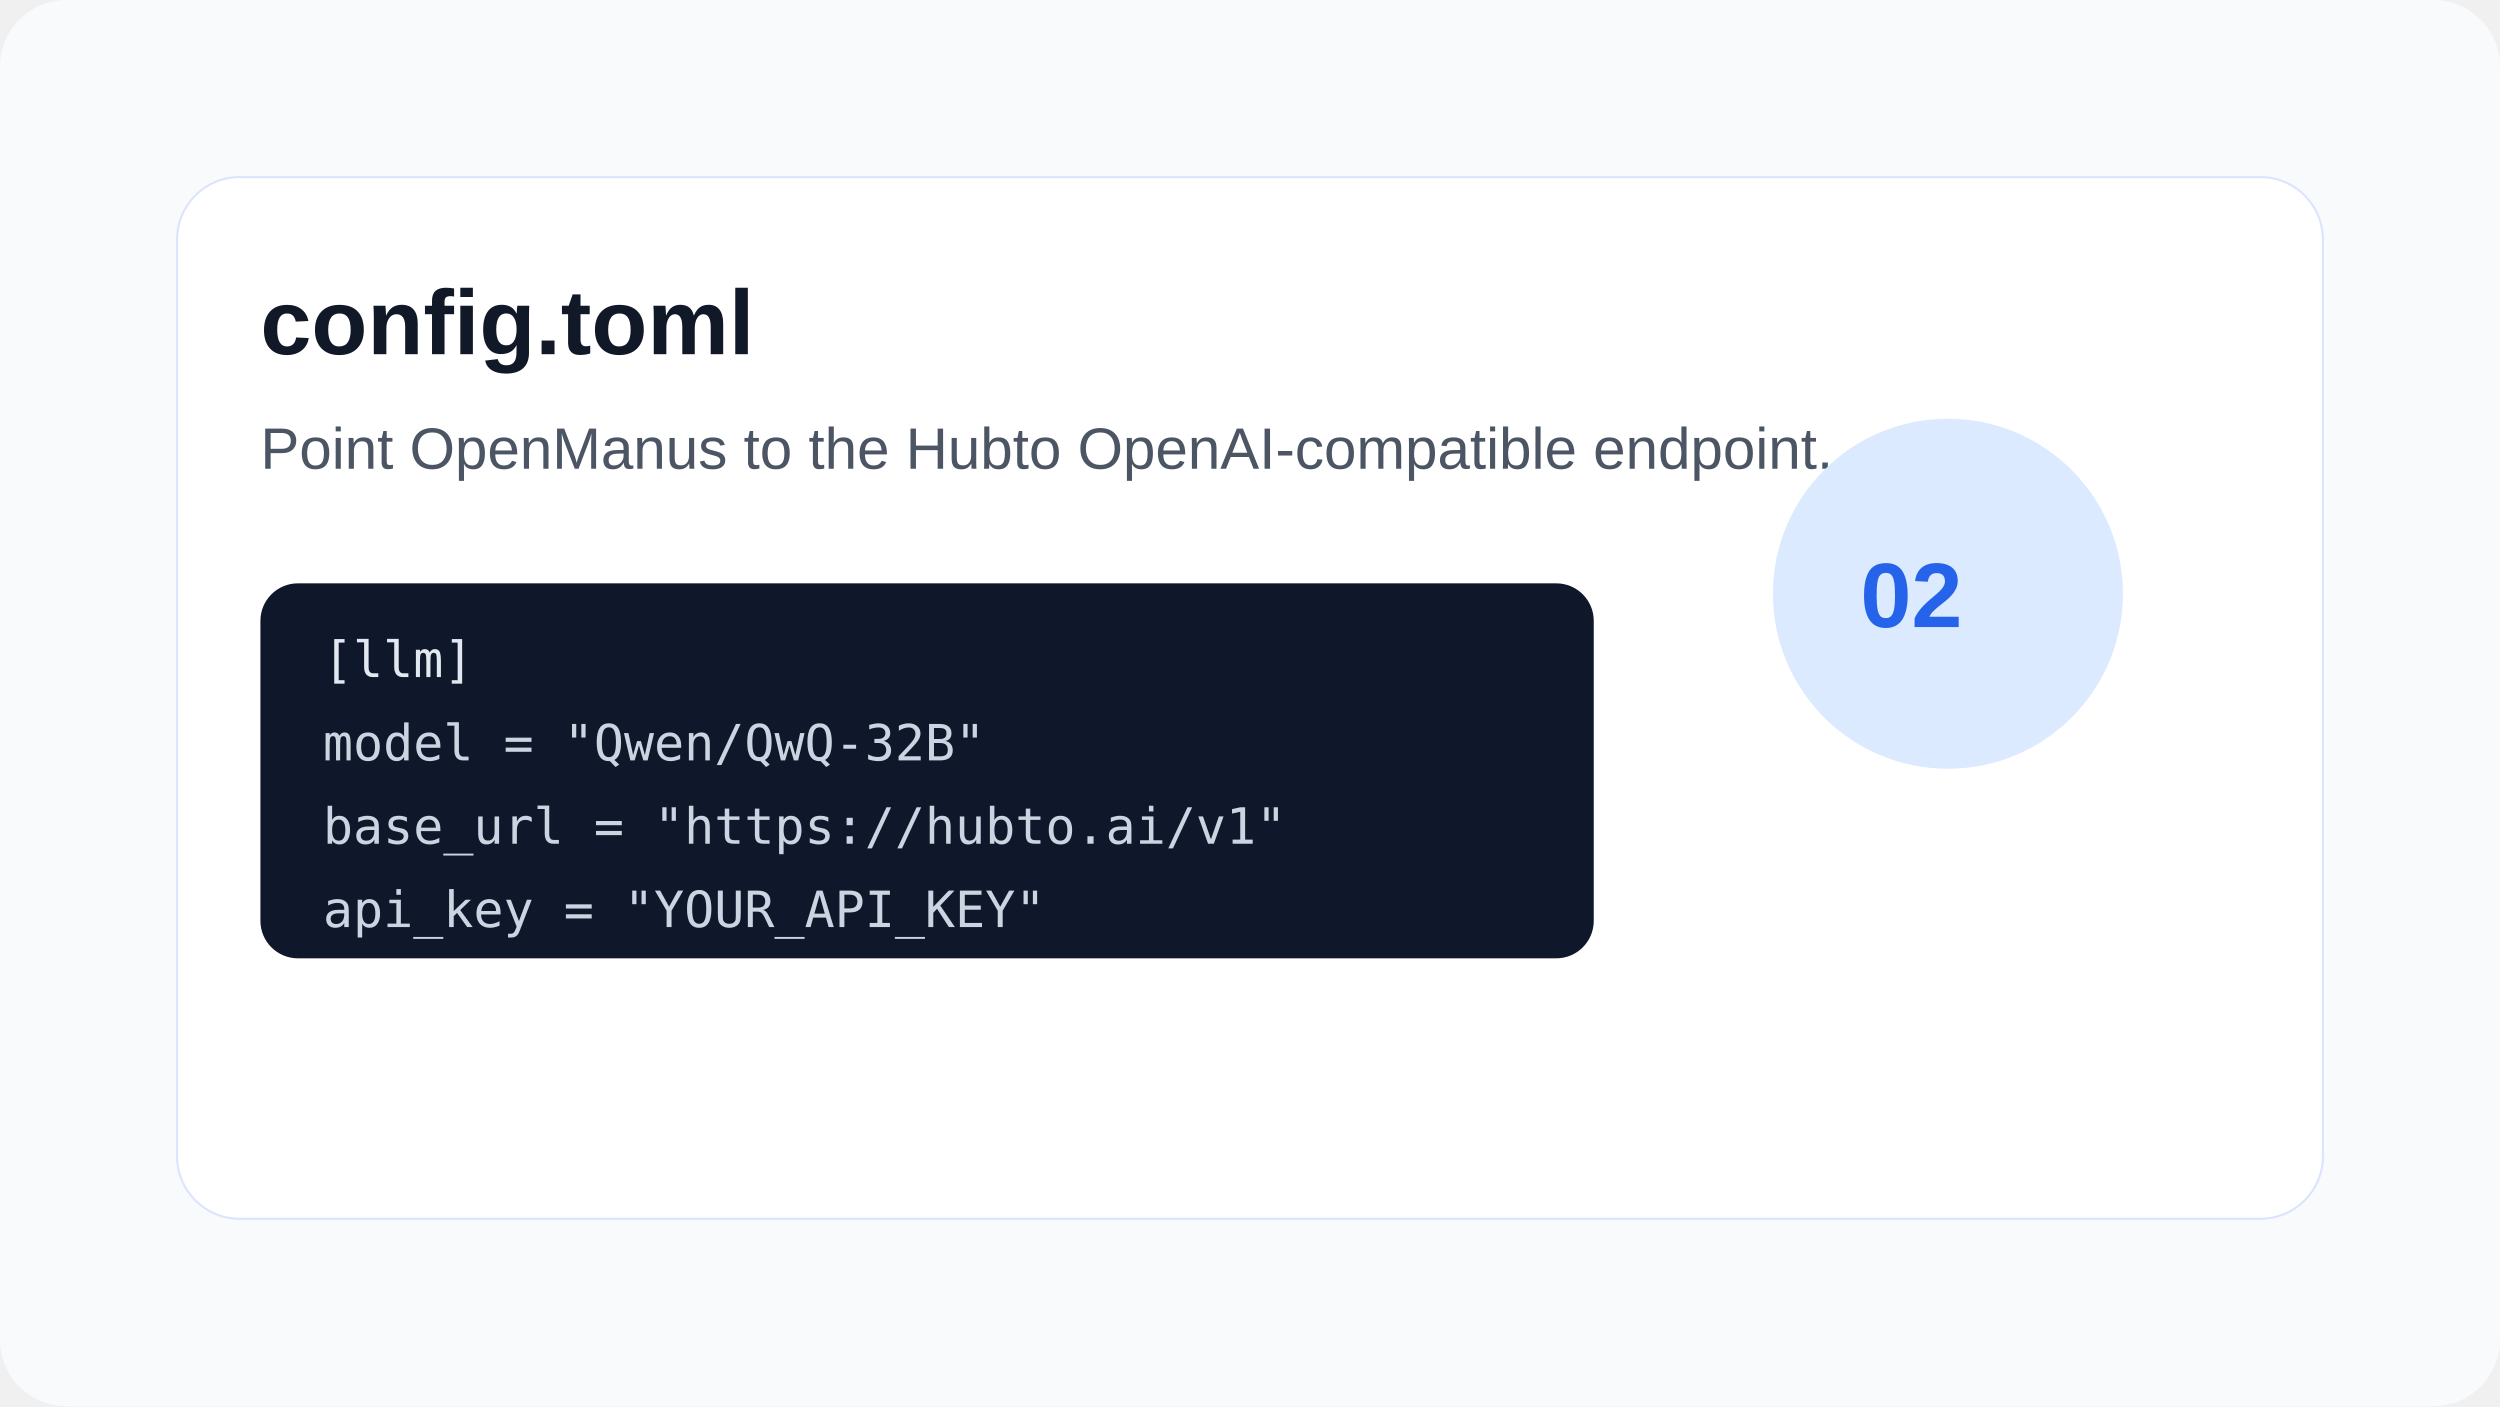
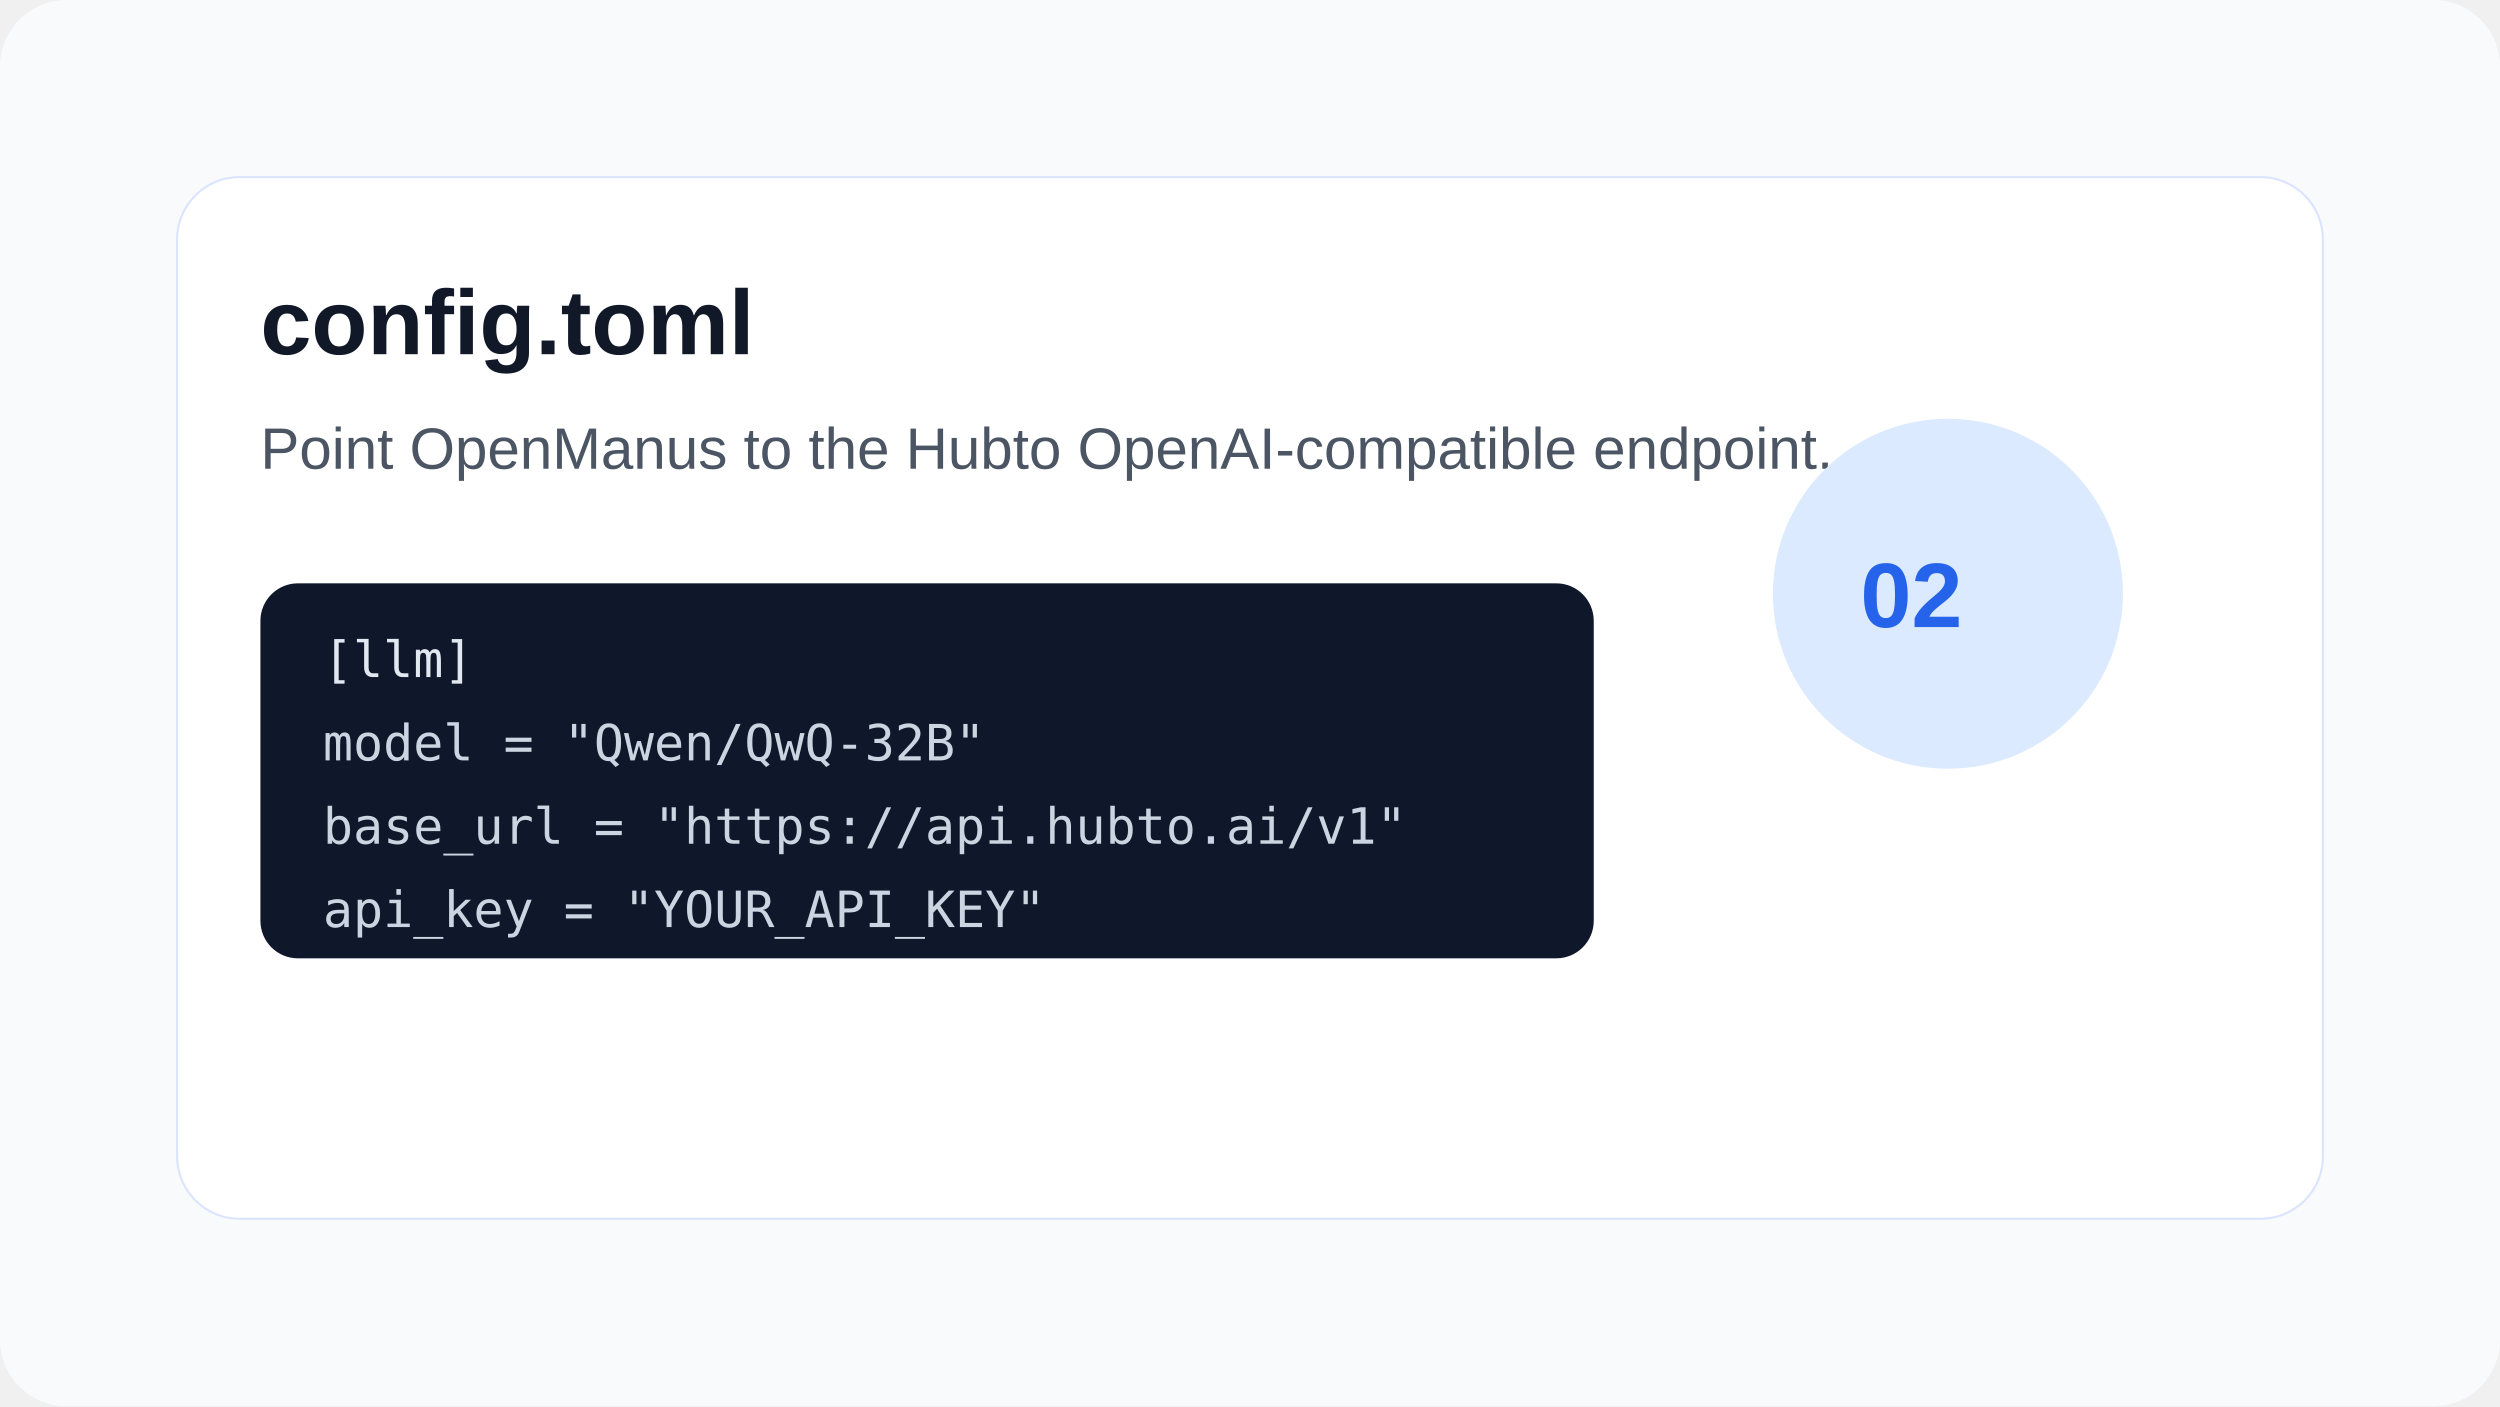
<svg xmlns="http://www.w3.org/2000/svg" width="1200" height="675" viewBox="0 0 1200 675">
  <rect width="1200" height="675" rx="32" fill="#f8fafc" />
  <rect x="85" y="85" width="1030" height="500" rx="30" fill="#ffffff" stroke="#dbe4ff" />
  <text x="125" y="170" font-family="Arial, sans-serif" font-size="44" font-weight="700" fill="#111827">config.toml</text>
  <text x="125" y="225" font-family="Arial, sans-serif" font-size="28" fill="#4b5563">Point OpenManus to the Hubto OpenAI-compatible endpoint.</text>
  <rect x="125" y="280" width="640" height="180" rx="18" fill="#0f172a" />
  <text x="155" y="325" font-family="monospace" font-size="24" fill="#e2e8f0">[llm]</text>
  <text x="155" y="365" font-family="monospace" font-size="24" fill="#cbd5e1">model = "Qwen/QwQ-32B"</text>
-   <text x="155" y="405" font-family="monospace" font-size="24" fill="#cbd5e1">base_url = "https://hubto.ai/v1"</text>
+   <text x="155" y="405" font-family="monospace" font-size="24" fill="#cbd5e1">base_url = "https://api.hubto.ai/v1"</text>
  <text x="155" y="445" font-family="monospace" font-size="24" fill="#cbd5e1">api_key = "YOUR_API_KEY"</text>
  <circle cx="935" cy="285" r="84" fill="#dbeafe" />
  <text x="893" y="301" font-family="Arial, sans-serif" font-size="44" font-weight="700" fill="#2563eb">02</text>
</svg>
